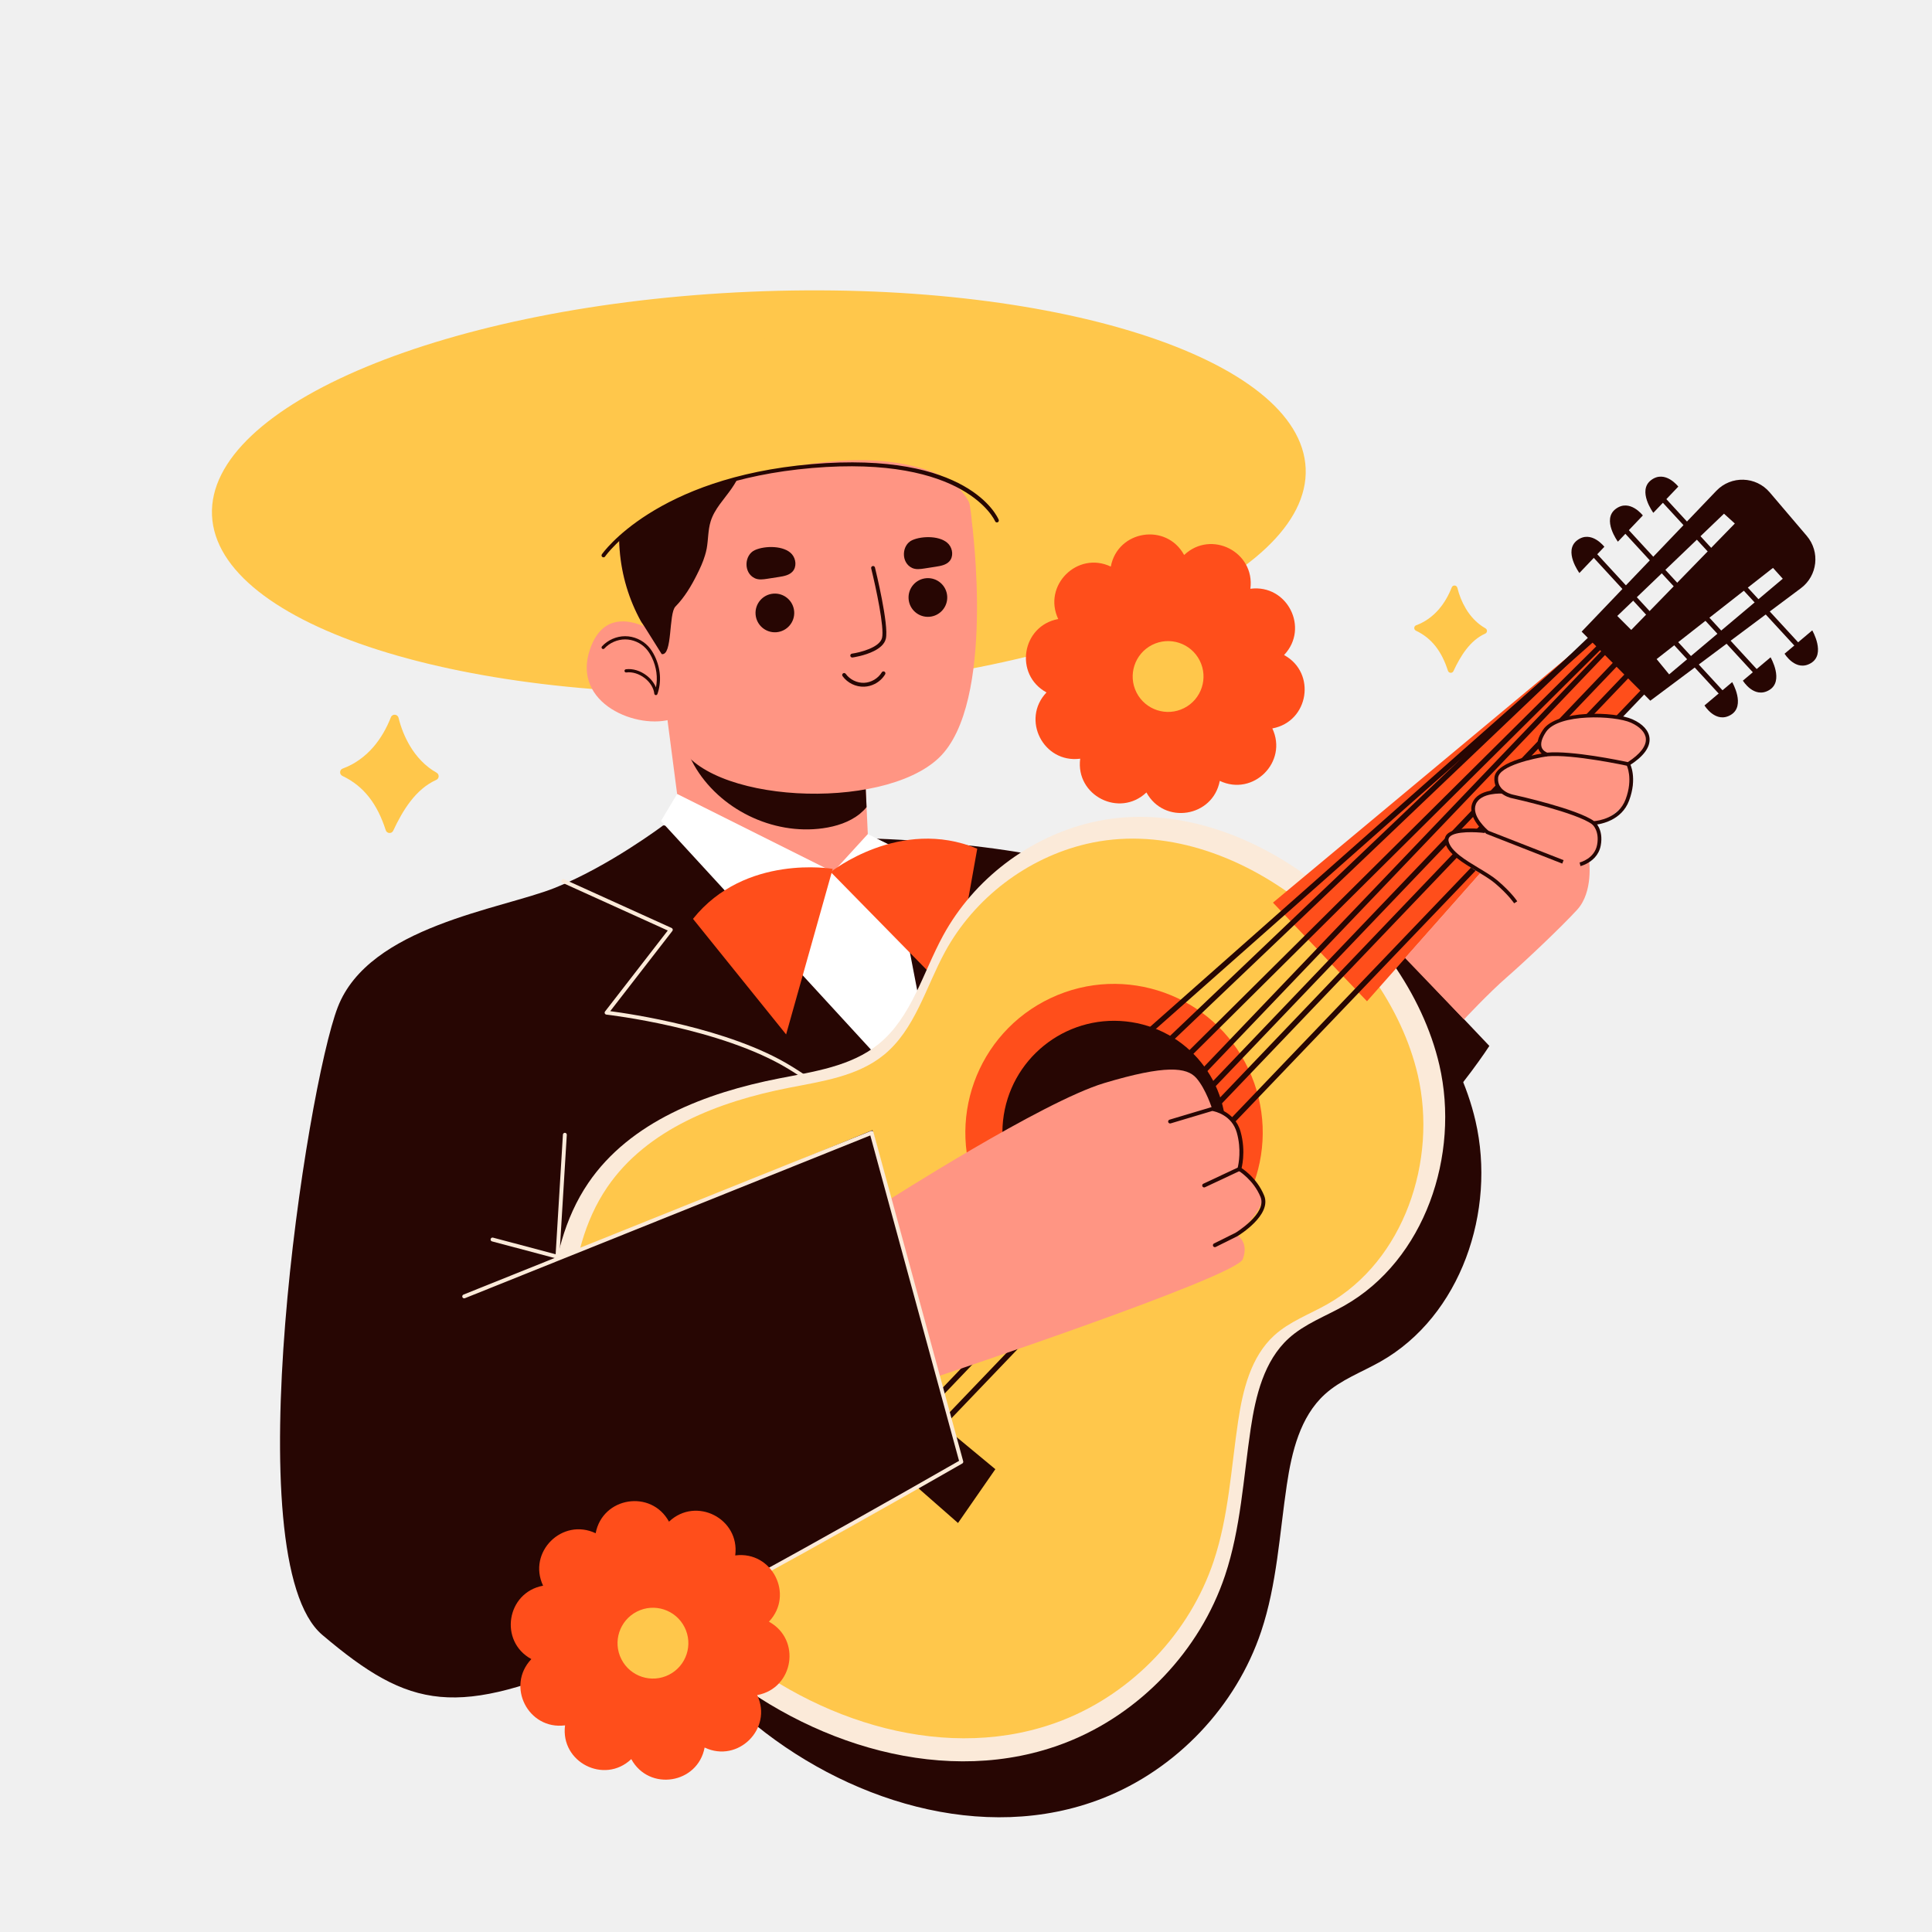
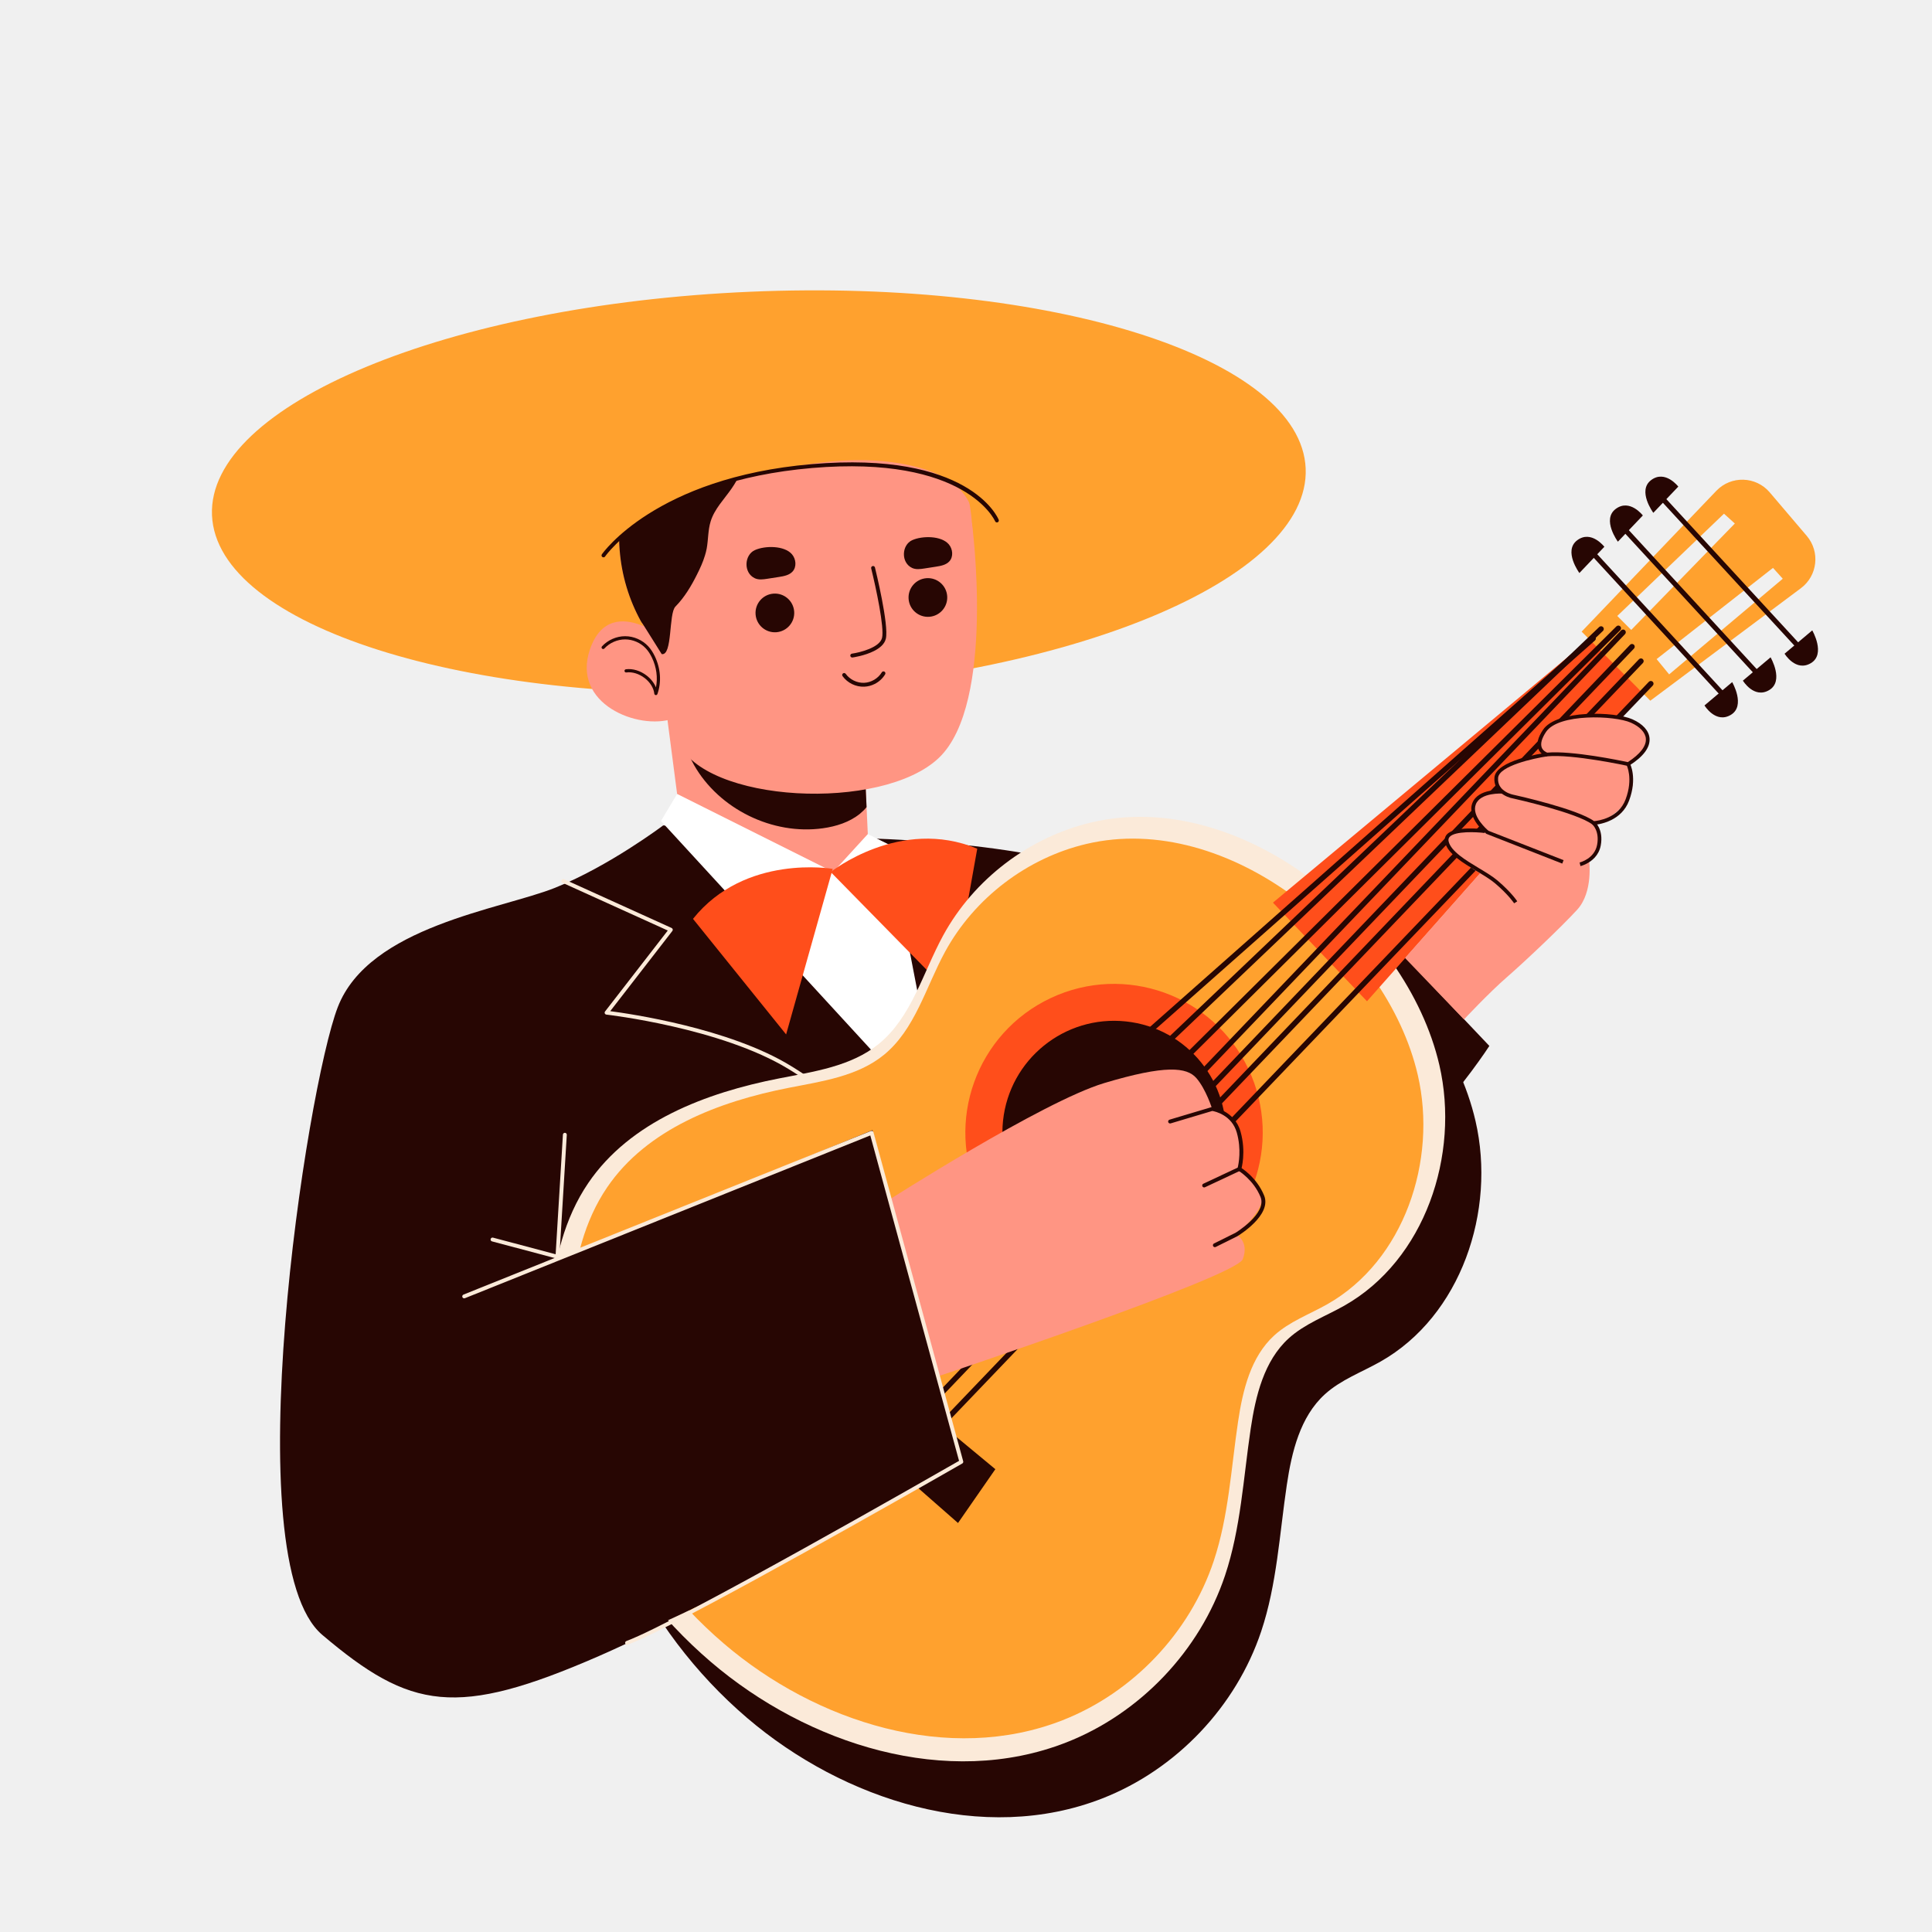
<svg xmlns="http://www.w3.org/2000/svg" version="1.1" id="Capa_1" x="0px" y="0px" viewBox="0 0 512 512" style="enable-background:new 0 0 512 512;" xml:space="preserve" width="512" height="512">
  <defs id="defs103" />
  <g id="g103">
    <g id="g102">
      <g id="g98" transform="rotate(-4.739163,219.7233,169.9745)">
        <g id="g56" transform="rotate(-22.21512,256.4361,255.1959)">
          <path style="fill:#270603" d="m 313.32,292.911 c 1.001,-1.001 33.369,-7.341 33.369,-7.341 l 15.35,51.721 c 0,0 -44.047,25.694 -71.743,16.017 -27.696,-9.677 23.024,-60.397 23.024,-60.397 z" id="path2" />
          <path style="fill:#270603" d="m 193.372,185.957 c 0,0 -17.715,3.142 -33.075,1.745 -15.359,-1.396 -48.521,-13.265 -65.626,2.094 -17.104,15.36 -90.933,118.162 -79.065,146.437 11.869,28.275 21.643,35.78 62.833,38.224 41.191,2.444 221.837,-0.349 221.837,-0.349 0,0 7.68,-98.788 -3.84,-117.638 -11.519,-18.85 -55.773,-42.576 -55.773,-42.576 z" id="path3" />
          <path style="fill:#fbead9" d="m 230.112,289.536 c -0.047,0 -0.095,-0.006 -0.143,-0.021 -0.273,-0.079 -0.431,-0.364 -0.352,-0.638 4.25,-14.713 26.738,-31.467 30.436,-34.143 l -14.609,-15.629 c -0.104,-0.111 -0.153,-0.263 -0.135,-0.414 0.018,-0.151 0.103,-0.286 0.23,-0.369 l 16.057,-10.472 c 0.239,-0.155 0.557,-0.088 0.712,0.15 0.156,0.238 0.088,0.557 -0.15,0.712 l -15.543,10.137 14.591,15.61 c 0.102,0.108 0.151,0.256 0.136,0.404 -0.015,0.148 -0.093,0.282 -0.215,0.368 -0.26,0.184 -26.085,18.578 -30.521,33.932 -0.064,0.227 -0.27,0.373 -0.494,0.373 z" id="path4" />
          <path style="fill:#fbead9" d="m 208.818,293.725 c -0.239,0 -0.453,-0.167 -0.504,-0.41 -0.035,-0.167 -3.605,-16.883 -14.595,-34.742 -10.983,-17.848 -36.244,-34.581 -36.498,-34.748 -0.155,-0.102 -0.244,-0.281 -0.23,-0.466 0.013,-0.186 0.125,-0.35 0.294,-0.43 l 24.543,-11.59 -19.141,-23.926 c -0.178,-0.222 -0.142,-0.546 0.081,-0.724 0.223,-0.178 0.545,-0.142 0.724,0.081 l 19.548,24.435 c 0.098,0.123 0.135,0.284 0.1,0.438 -0.036,0.153 -0.14,0.282 -0.282,0.35 l -24.315,11.482 c 4.323,2.954 26.033,18.275 36.053,34.558 11.089,18.02 14.692,34.904 14.727,35.072 0.058,0.278 -0.121,0.551 -0.399,0.609 -0.035,0.008 -0.071,0.011 -0.106,0.011 z" id="path5" />
          <polygon style="fill:#ffffff" points="244.424,217.635 240.664,212.585 200.441,180.197 193.372,184.648 223.218,291.465 " id="polygon5" />
          <g id="g20">
-             <ellipse transform="matrix(0.4147,-0.91,0.91,0.4147,41.8898,302.4231)" style="fill:#ffc74b" cx="256.022" cy="118.65" rx="53.071" ry="145.044" id="ellipse5" />
+             <ellipse transform="matrix(0.4147,-0.91,0.91,0.4147,41.8898,302.4231)" style="fill:#ffa12e;fill-opacity:1" cx="256.022" cy="118.65" rx="53.071" ry="145.044" id="ellipse5" />
            <g id="g17">
              <g id="g6">
                <polygon style="fill:#ff9583" points="240.664,212.585 243.612,206.061 248.975,194.227 211.15,162.818 207.64,159.891 200.441,180.197 227.931,217.374 " id="polygon6" />
                <path style="fill:#270603" d="m 207.906,175.389 c 0.629,13.445 10.107,26.051 22.847,30.43 3.358,1.155 7.018,1.766 10.502,1.017 0.878,-0.203 1.671,-0.442 2.356,-0.775 l 5.364,-11.834 -37.826,-31.409 c -2.594,3.426 -3.439,8.177 -3.243,12.571 z" id="path6" />
              </g>
              <g id="g14">
                <path style="fill:#ff9583" d="m 302.623,151.614 c 0,0 -0.021,0.041 -0.041,0.123 -16.509,41.139 -75.982,34.761 -87.816,-3.445 -1.066,-3.384 -1.743,-7.034 -1.989,-10.931 v -0.02 c -0.02,-0.246 -0.041,-0.513 -0.061,-0.759 -0.041,-0.41 -0.082,-0.8 -0.062,-1.21 v -0.246 c 0,0 0,0 -0.021,0 -0.225,-6.522 0.923,-13.187 3.589,-19.585 4.799,-11.607 14.417,-21.021 26.127,-25.553 0.021,-0.021 0.041,-0.021 0.082,0 6.275,-2.523 13.125,-3.568 19.893,-3.138 3.63,0.205 7.26,0.861 10.726,1.948 26.271,7.772 40.339,37.55 29.573,62.816 z" id="path7" />
                <path style="fill:#ff9583" d="m 302.628,151.607 c 0,0 -15.926,45.41 -35.946,51.489 -20.019,6.079 -61.08,-17.531 -59.77,-35.224 1.31,-17.694 10.614,-47.249 10.614,-47.249 z" id="path8" />
                <g id="g12">
                  <g id="g11">
                    <g id="g10">
                      <path style="fill:#270603" d="m 250.008,151.16 c -1.091,2.613 -4.095,3.847 -6.709,2.756 -2.613,-1.092 -3.847,-4.095 -2.756,-6.709 1.092,-2.614 4.095,-3.847 6.709,-2.756 2.614,1.092 3.847,4.096 2.756,6.709 z" id="path9" />
                      <path style="fill:#270603" d="m 288.009,165.892 c -1.091,2.614 -4.095,3.847 -6.708,2.756 -2.613,-1.092 -3.848,-4.095 -2.756,-6.709 1.092,-2.613 4.095,-3.847 6.709,-2.756 2.612,1.092 3.846,4.095 2.755,6.709 z" id="path10" />
                    </g>
                  </g>
                </g>
                <g id="g13">
                  <path style="fill:#ff9583" d="m 208.453,161.921 c 0.426,0.055 0.835,0.104 1.242,0.11 l 5.258,-14.252 1.746,-4.767 c 0,0 -0.615,-1.462 -1.774,-3.336 -0.427,-0.689 -0.917,-1.425 -1.483,-2.172 -0.148,-0.184 -0.288,-0.386 -0.436,-0.57 0,0 0,0 -0.017,-0.007 -0.213,-0.273 -0.443,-0.553 -0.698,-0.823 -0.01,-0.025 -0.02,-0.049 -0.038,-0.057 -3.437,-3.806 -8.657,-6.619 -14.986,-0.518 -11.081,10.676 1.641,24.98 11.186,26.392 z" id="path12" />
                  <path style="fill:#270603" d="m 207.493,154.351 c -0.082,0 -0.164,-0.023 -0.235,-0.071 -0.165,-0.109 -0.232,-0.318 -0.163,-0.503 0.53,-1.409 0.39,-3.164 -0.385,-4.815 -0.803,-1.712 -2.178,-3.044 -3.678,-3.564 -0.222,-0.077 -0.339,-0.319 -0.262,-0.541 0.077,-0.221 0.319,-0.338 0.541,-0.262 1.712,0.594 3.27,2.091 4.168,4.006 0.603,1.285 0.86,2.635 0.76,3.883 1.622,-2.044 2.564,-4.706 2.625,-7.516 0.024,-1.079 -0.082,-2.018 -0.321,-2.869 -0.558,-1.98 -1.985,-3.718 -3.819,-4.65 -1.834,-0.932 -4.08,-1.061 -6.008,-0.343 -0.22,0.081 -0.464,-0.03 -0.546,-0.25 -0.082,-0.22 0.03,-0.464 0.25,-0.546 2.145,-0.798 4.646,-0.657 6.688,0.382 2.042,1.037 3.631,2.973 4.251,5.177 0.263,0.934 0.378,1.954 0.353,3.118 -0.079,3.589 -1.511,6.96 -3.929,9.248 -0.079,0.076 -0.185,0.116 -0.29,0.116 z" id="path13" />
                </g>
              </g>
              <path style="fill:#270603" d="m 260.344,177.953 c -0.957,0 -1.915,-0.199 -2.797,-0.602 -2.044,-0.933 -3.529,-2.892 -3.874,-5.113 -0.044,-0.281 0.148,-0.544 0.43,-0.588 0.282,-0.049 0.544,0.149 0.588,0.43 0.288,1.854 1.577,3.555 3.284,4.334 1.707,0.781 3.837,0.64 5.426,-0.358 0.241,-0.151 0.559,-0.078 0.71,0.163 0.151,0.241 0.078,0.559 -0.163,0.71 -1.083,0.678 -2.343,1.024 -3.604,1.024 z" id="path14" />
              <g id="g16">
                <path style="fill:#270603" d="m 256.362,137.387 c 0.385,1.607 -0.36,3.524 -1.898,4.13 -1.237,0.487 -2.627,0.076 -3.891,-0.337 -0.994,-0.325 -1.988,-0.65 -2.982,-0.975 -1.063,-0.347 -2.189,-0.738 -2.88,-1.617 -2.089,-2.661 0.273,-6.789 3.39,-6.648 2.936,0.132 7.539,2.436 8.261,5.447 z" id="path15" />
                <path style="fill:#270603" d="m 294.602,153.866 c 0.38,1.586 -0.355,3.478 -1.873,4.076 -1.221,0.481 -2.592,0.075 -3.84,-0.333 -0.981,-0.321 -1.962,-0.641 -2.943,-0.962 -1.049,-0.343 -2.161,-0.728 -2.842,-1.596 -2.062,-2.627 0.269,-6.7 3.346,-6.561 2.897,0.131 7.44,2.405 8.152,5.376 z" id="path16" />
              </g>
            </g>
            <path style="fill:#270603" d="m 264.147,170.089 c -2.779,0 -5.692,-0.989 -5.884,-1.055 -0.269,-0.093 -0.412,-0.386 -0.319,-0.655 0.093,-0.269 0.386,-0.411 0.655,-0.319 1.912,0.659 7.254,1.923 8.997,-0.11 1.799,-2.099 4.567,-12.506 5.78,-17.715 0.064,-0.277 0.344,-0.45 0.618,-0.385 0.277,0.064 0.449,0.341 0.385,0.618 -0.146,0.625 -3.59,15.34 -6.001,18.152 -0.956,1.115 -2.57,1.469 -4.231,1.469 z" id="path17" />
            <path style="fill:#270603" d="m 262.611,99.872 c -2.194,6.234 -6.788,11.608 -12.612,14.725 -3.035,1.641 -6.481,2.748 -8.88,5.229 -1.702,1.743 -2.728,3.999 -4.204,5.947 -0.39,0.513 -0.82,0.985 -1.271,1.456 -1.251,1.313 -2.707,2.461 -4.184,3.548 -2.748,2.03 -5.681,3.876 -8.921,4.963 -2.461,0.82 -6.583,11.355 -8.942,9.571 -0.041,-0.021 -0.82,-9.797 -0.943,-9.94 v -0.246 c 0,0 0,0 -0.021,0 -0.225,-6.522 0.923,-13.187 3.589,-19.585 4.799,-11.607 14.417,-21.021 26.127,-25.553 0.021,-0.021 0.041,-0.021 0.082,0 6.275,-2.523 13.125,-3.568 19.893,-3.138 2.113,3.917 1.764,8.818 0.287,13.023 z" id="path18" />
-             <path style="fill:#ffc74b" d="m 212.091,127.051 c -2.629,-0.598 -2.776,-3.887 -2.484,-6.567 0.292,-2.68 2.187,-4.988 4.499,-6.375 2.312,-1.387 5.008,-1.978 7.673,-2.385 14.082,-2.152 28.495,0.282 42.2,4.167 11.722,3.323 23.426,7.88 32.505,16.006 2.766,2.475 5.299,5.324 6.753,8.739 1.454,3.415 1.714,7.473 0.037,10.784 0.834,1.088 1.736,1.004 3.081,0.736 1.344,-0.269 2.534,-1.023 3.687,-1.764 2.476,-1.591 4.975,-3.216 6.963,-5.386 5.151,-5.624 6.044,-14.11 4.421,-21.561 -2.336,-10.725 -9.259,-20.092 -17.921,-26.835 -8.661,-6.743 -18.985,-11.056 -29.513,-14.16 -10.549,-3.11 -21.799,-5.077 -32.523,-2.634 -16.237,3.7 -29.415,18.24 -31.505,34.762 -0.279,2.205 -0.378,4.428 -0.476,6.648" id="path19" />
+             <path style="fill:#ffa12e;fill-opacity:1" d="m 212.091,127.051 c -2.629,-0.598 -2.776,-3.887 -2.484,-6.567 0.292,-2.68 2.187,-4.988 4.499,-6.375 2.312,-1.387 5.008,-1.978 7.673,-2.385 14.082,-2.152 28.495,0.282 42.2,4.167 11.722,3.323 23.426,7.88 32.505,16.006 2.766,2.475 5.299,5.324 6.753,8.739 1.454,3.415 1.714,7.473 0.037,10.784 0.834,1.088 1.736,1.004 3.081,0.736 1.344,-0.269 2.534,-1.023 3.687,-1.764 2.476,-1.591 4.975,-3.216 6.963,-5.386 5.151,-5.624 6.044,-14.11 4.421,-21.561 -2.336,-10.725 -9.259,-20.092 -17.921,-26.835 -8.661,-6.743 -18.985,-11.056 -29.513,-14.16 -10.549,-3.11 -21.799,-5.077 -32.523,-2.634 -16.237,3.7 -29.415,18.24 -31.505,34.762 -0.279,2.205 -0.378,4.428 -0.476,6.648" id="path19" />
            <path style="fill:#270603" d="m 308.829,154.531 c -0.013,0 -0.027,-0.001 -0.041,-0.002 -0.283,-0.022 -0.495,-0.27 -0.473,-0.553 0.015,-0.19 1.015,-19.211 -36.856,-34.564 -38.033,-15.419 -59.3,-4.071 -59.51,-3.954 -0.25,0.138 -0.562,0.048 -0.7,-0.201 -0.138,-0.249 -0.048,-0.562 0.2,-0.7 0.213,-0.12 21.868,-11.72 60.396,3.9 38.654,15.67 37.562,34.794 37.497,35.601 -0.022,0.27 -0.247,0.473 -0.513,0.473 z" id="path20" />
          </g>
          <g id="g22">
            <path style="fill:#ff4e1b" d="m 228.192,216.588 c 0,0 -18.85,-14.137 -39.009,-4.974 l 8.116,38.485 z" id="path21" />
            <path style="fill:#ff4e1b" d="m 227.341,217.092 c 0,0 23.073,-4.776 37.42,12.091 l -23.716,31.378 z" id="path22" />
          </g>
          <g id="g44">
            <path style="fill:#270603" d="m 349.755,353.344 c -5.9,23.778 -26.859,44.33 -51.333,45.437 -5.721,0.259 -11.576,-0.477 -17.098,1.043 -8.534,2.348 -14.719,9.605 -19.851,16.816 -7.635,10.729 -14.282,22.311 -23.666,31.549 -14.973,14.741 -36.633,22.408 -57.545,20.37 -33.671,-3.281 -61.348,-30.473 -74.3,-61.725 -13.771,-33.228 -13.168,-73.039 5.308,-103.9 5.781,-9.655 13.388,-18.506 23.245,-23.936 17.278,-9.517 38.646,-7.199 57.62,-1.806 9.072,2.578 18.498,5.827 27.717,3.84 10.989,-2.368 18.971,-11.529 28.244,-17.885 14,-9.595 32.137,-12.913 48.627,-8.894 39.302,9.579 62.318,61.67 53.032,99.091 z" id="path23" />
            <path style="fill:#fbead9" d="m 347.937,335.788 c -5.9,23.778 -26.859,44.33 -51.333,45.437 -5.721,0.259 -11.576,-0.477 -17.098,1.043 -8.534,2.348 -14.719,9.605 -19.851,16.816 -7.635,10.729 -14.282,22.311 -23.666,31.549 -14.973,14.741 -36.633,22.408 -57.545,20.37 -33.671,-3.281 -61.348,-30.473 -74.3,-61.725 -13.771,-33.228 -13.168,-73.04 5.308,-103.9 5.781,-9.655 13.388,-18.507 23.245,-23.936 17.278,-9.517 38.646,-7.199 57.62,-1.807 9.072,2.578 18.498,5.828 27.717,3.84 10.989,-2.368 18.971,-11.529 28.244,-17.885 14,-9.596 32.137,-12.913 48.627,-8.894 39.302,9.579 62.317,61.67 53.032,99.092 z" id="path24" />
-             <path style="fill:#ffc74b" d="m 341.641,335.561 c -5.62,22.649 -25.585,42.226 -48.897,43.281 -5.45,0.246 -11.027,-0.454 -16.286,0.993 -8.129,2.236 -14.021,9.149 -18.909,16.018 -7.273,10.219 -13.605,21.252 -22.543,30.052 -14.263,14.041 -34.894,21.344 -54.814,19.403 -32.072,-3.125 -58.436,-29.026 -70.774,-58.795 -13.117,-31.651 -12.543,-69.573 5.056,-98.968 5.506,-9.197 12.753,-17.628 22.141,-22.8 16.458,-9.065 36.812,-6.857 54.885,-1.721 8.642,2.456 17.62,5.551 26.402,3.658 10.468,-2.256 18.071,-10.982 26.903,-17.036 13.335,-9.14 30.612,-12.3 46.319,-8.472 37.439,9.123 59.362,58.742 50.517,94.387 z" id="path25" />
+             <path style="fill:#ffa12e;fill-opacity:1" d="m 341.641,335.561 c -5.62,22.649 -25.585,42.226 -48.897,43.281 -5.45,0.246 -11.027,-0.454 -16.286,0.993 -8.129,2.236 -14.021,9.149 -18.909,16.018 -7.273,10.219 -13.605,21.252 -22.543,30.052 -14.263,14.041 -34.894,21.344 -54.814,19.403 -32.072,-3.125 -58.436,-29.026 -70.774,-58.795 -13.117,-31.651 -12.543,-69.573 5.056,-98.968 5.506,-9.197 12.753,-17.628 22.141,-22.8 16.458,-9.065 36.812,-6.857 54.885,-1.721 8.642,2.456 17.62,5.551 26.402,3.658 10.468,-2.256 18.071,-10.982 26.903,-17.036 13.335,-9.14 30.612,-12.3 46.319,-8.472 37.439,9.123 59.362,58.742 50.517,94.387 z" id="path25" />
            <g id="g35">
              <polygon style="fill:#ff4e1b" points="328.132,277.448 338.499,312.039 440.518,271.812 435.713,252.912 " id="polygon25" />
              <g id="g26">
                <circle transform="matrix(0.0302,-0.9995,0.9995,0.0302,-57.4906,566.0998)" style="fill:#ff4e1b" cx="262.999" cy="312.678" id="ellipse25" r="39.4" />
                <path style="fill:#270603" d="m 238.17,296.544 c -8.911,13.713 -5.018,32.053 8.695,40.964 13.713,8.911 32.053,5.018 40.964,-8.695 8.911,-13.713 5.018,-32.053 -8.695,-40.964 -13.713,-8.911 -32.054,-5.018 -40.964,8.695 z" id="path26" />
              </g>
              <polygon style="fill:#270603" points="179.216,386.162 194.501,377.933 164.77,309.231 150.201,313.58 " id="polygon26" />
-               <path style="fill:#270603" d="m 433.604,250.51 7.925,24.568 49.088,-8.487 c 5.443,-0.946 8.941,-6.273 7.674,-11.635 l -3.521,-14.722 c -1.307,-5.522 -7.095,-8.682 -12.446,-6.804 z m 14.413,15.494 38.446,-7.566 1.008,3.738 -38.33,8.944 z m -2.493,-9.938 -1.615,-4.979 37.49,-11.336 1.379,3.625 z" id="path27" />
+               <path style="fill:#ffa12e;fill-opacity:1" d="m 433.604,250.51 7.925,24.568 49.088,-8.487 c 5.443,-0.946 8.941,-6.273 7.674,-11.635 l -3.521,-14.722 c -1.307,-5.522 -7.095,-8.682 -12.446,-6.804 z m 14.413,15.494 38.446,-7.566 1.008,3.738 -38.33,8.944 z m -2.493,-9.938 -1.615,-4.979 37.49,-11.336 1.379,3.625 z" id="path27" />
              <g id="g34">
                <path style="fill:#270603" d="m 182.784,363.197 c -0.297,0 -0.575,-0.186 -0.679,-0.481 -0.131,-0.375 0.066,-0.785 0.441,-0.917 L 443.46,270.436 c 0.376,-0.131 0.785,0.067 0.917,0.441 0.131,0.375 -0.066,0.785 -0.441,0.917 l -260.914,91.363 c -0.079,0.027 -0.159,0.04 -0.238,0.04 z" id="path28" />
                <path style="fill:#270603" d="m 180.481,357.833 c -0.297,0 -0.574,-0.185 -0.678,-0.481 -0.131,-0.375 0.065,-0.785 0.44,-0.917 l 263.596,-92.514 c 0.376,-0.133 0.785,0.065 0.917,0.44 0.131,0.375 -0.065,0.785 -0.44,0.917 L 180.72,357.792 c -0.079,0.028 -0.159,0.041 -0.239,0.041 z" id="path29" />
                <path style="fill:#270603" d="m 180.105,353.35 c -0.297,0 -0.574,-0.185 -0.678,-0.481 -0.131,-0.375 0.065,-0.785 0.44,-0.917 l 263.595,-92.514 c 0.376,-0.131 0.785,0.065 0.917,0.44 0.131,0.375 -0.065,0.785 -0.44,0.917 l -263.595,92.514 c -0.079,0.027 -0.159,0.041 -0.239,0.041 z" id="path30" />
                <path style="fill:#270603" d="m 179.729,348.866 c -0.297,0 -0.574,-0.185 -0.678,-0.481 -0.131,-0.375 0.065,-0.785 0.44,-0.917 l 263.595,-92.514 c 0.377,-0.132 0.785,0.065 0.917,0.44 0.131,0.375 -0.065,0.785 -0.44,0.917 l -263.595,92.514 c -0.08,0.028 -0.16,0.041 -0.239,0.041 z" id="path31" />
                <path style="fill:#270603" d="m 171.629,342.021 c -0.304,0 -0.586,-0.194 -0.685,-0.499 -0.121,-0.378 0.086,-0.783 0.464,-0.905 L 442.455,253.44 c 0.38,-0.121 0.784,0.087 0.905,0.464 0.122,0.378 -0.086,0.783 -0.464,0.905 L 171.85,341.987 c -0.074,0.023 -0.148,0.034 -0.221,0.034 z" id="path32" />
                <path style="fill:#270603" d="m 167.485,334.034 c -0.309,0 -0.595,-0.202 -0.688,-0.513 -0.114,-0.38 0.102,-0.781 0.482,-0.895 l 271.037,-81.099 c 0.379,-0.116 0.781,0.102 0.895,0.482 0.114,0.38 -0.102,0.781 -0.482,0.895 l -271.037,81.099 c -0.069,0.021 -0.138,0.031 -0.207,0.031 z" id="path33" />
                <path style="fill:#270603" d="m 166.301,324.062 c -0.32,0 -0.611,-0.215 -0.695,-0.539 -0.1,-0.384 0.131,-0.777 0.515,-0.876 l 269.204,-69.831 c 0.383,-0.101 0.777,0.131 0.876,0.515 0.099,0.384 -0.131,0.777 -0.515,0.876 l -269.204,69.831 c -0.061,0.016 -0.122,0.024 -0.181,0.024 z" id="path34" />
              </g>
            </g>
            <path style="fill:#270603" d="m 483.618,282.71 c -0.29,0 -0.557,-0.192 -0.639,-0.485 l -15.24,-54.306 c -0.099,-0.354 0.107,-0.72 0.46,-0.819 0.355,-0.098 0.721,0.107 0.819,0.46 l 15.24,54.306 c 0.099,0.354 -0.107,0.72 -0.46,0.819 -0.06,0.017 -0.121,0.025 -0.18,0.025 z" id="path35" />
            <path style="fill:#270603" d="m 470.711,284.404 c -0.29,0 -0.557,-0.192 -0.639,-0.485 l -15.24,-54.306 c -0.099,-0.354 0.107,-0.72 0.46,-0.819 0.355,-0.099 0.721,0.107 0.819,0.46 l 15.24,54.306 c 0.099,0.354 -0.107,0.72 -0.46,0.819 -0.06,0.017 -0.12,0.025 -0.18,0.025 z" id="path36" />
            <path style="fill:#270603" d="m 460.1,285.367 c -0.29,0 -0.557,-0.192 -0.639,-0.485 l -15.24,-54.306 c -0.099,-0.354 0.107,-0.72 0.46,-0.819 0.355,-0.099 0.721,0.107 0.819,0.46 l 15.24,54.306 c 0.099,0.354 -0.107,0.72 -0.46,0.819 -0.06,0.017 -0.121,0.025 -0.18,0.025 z" id="path37" />
            <g id="g40">
              <path style="fill:#270603" d="m 488.232,277.918 -9.342,2.185 c 0,0 0.416,5.698 5.081,5.389 4.665,-0.309 4.261,-7.574 4.261,-7.574 z" id="path38" />
              <path style="fill:#270603" d="m 475.151,279.273 -9.342,2.185 c 0,0 0.416,5.698 5.081,5.389 4.665,-0.31 4.261,-7.574 4.261,-7.574 z" id="path39" />
              <path style="fill:#270603" d="m 463.102,280.52 -9.342,2.185 c 0,0 0.416,5.698 5.081,5.389 4.666,-0.309 4.261,-7.574 4.261,-7.574 z" id="path40" />
            </g>
            <g id="g43">
              <path style="fill:#270603" d="m 440.117,236.393 9.047,-3.194 c 0,0 -1.037,-5.618 -5.64,-4.801 -4.604,0.818 -3.407,7.995 -3.407,7.995 z" id="path41" />
              <path style="fill:#270603" d="m 452.971,233.616 9.047,-3.194 c 0,0 -1.037,-5.618 -5.64,-4.801 -4.603,0.818 -3.407,7.995 -3.407,7.995 z" id="path42" />
              <path style="fill:#270603" d="m 464.811,231.058 9.047,-3.194 c 0,0 -1.037,-5.618 -5.64,-4.801 -4.603,0.818 -3.407,7.995 -3.407,7.995 z" id="path43" />
            </g>
          </g>
          <g id="g46">
            <path style="fill:#ff9583" d="m 201.122,301.593 c 0,0 48.712,-4.823 65.441,-1.796 16.729,3.026 21.463,6.17 22.404,9.909 0.941,3.739 0.029,9.183 0.029,9.183 0,0 4.389,3.198 3.477,8.641 -0.912,5.443 -4.272,8.798 -4.272,8.798 0,0 3.679,5.429 2.152,9.203 -1.528,3.773 -10.73,5.925 -10.73,5.925 0,0 2.266,3.178 -1.439,6.586 -3.705,3.409 -86.382,-8.98 -86.382,-8.98 l 10.138,-49.01" id="path44" />
            <path style="fill:#270603" d="m 288.201,336.843 c -0.005,0 -0.011,0 -0.016,0 l -10.298,-0.327 c -0.285,-0.009 -0.508,-0.247 -0.499,-0.531 0.009,-0.285 0.258,-0.528 0.531,-0.499 l 10.059,0.319 c 0.63,-0.728 3.083,-3.797 3.99,-8.376 0.936,-4.721 -2.561,-7.59 -3.18,-8.056 l -11.343,-2.066 c -0.28,-0.051 -0.465,-0.319 -0.415,-0.599 0.051,-0.28 0.317,-0.462 0.599,-0.415 l 11.458,2.087 c 0.072,0.013 0.141,0.042 0.202,0.084 0.048,0.034 4.825,3.429 3.688,9.164 -1.101,5.554 -4.271,8.914 -4.405,9.055 -0.097,0.103 -0.231,0.16 -0.371,0.16 z" id="path45" />
            <path style="fill:#270603" d="m 279.659,351.969 -6.411,-0.058 c -0.284,-0.003 -0.513,-0.235 -0.51,-0.52 0.003,-0.283 0.233,-0.51 0.515,-0.51 0.001,0 0.003,0 0.005,0 l 6.37,0.06 c 0.057,-0.006 9.831,-0.762 10.212,-5.452 0.402,-4.944 -2.048,-8.844 -2.072,-8.883 -0.153,-0.24 -0.083,-0.558 0.156,-0.711 0.238,-0.153 0.557,-0.084 0.711,0.156 0.109,0.169 2.663,4.22 2.231,9.521 -0.452,5.567 -10.768,6.366 -11.207,6.397 z" id="path46" />
          </g>
          <g id="g50">
            <path style="fill:#270603" d="m 104.446,274.883 101.755,8.203 -18.85,89.014 c 0,0 -128.808,10.472 -144.517,-10.472 -15.708,-20.944 61.612,-86.745 61.612,-86.745 z" id="path47" />
            <g id="g49">
              <path style="fill:#fbead9" d="m 99.219,375.64 c -5.695,0 -10.146,-0.121 -12.636,-0.41 -0.282,-0.033 -0.485,-0.289 -0.452,-0.571 0.033,-0.282 0.281,-0.485 0.571,-0.452 14.273,1.661 93.858,-2.281 100.225,-2.601 L 205.055,284.072 89.739,273.826 c -0.284,-0.025 -0.493,-0.275 -0.468,-0.559 0.025,-0.284 0.283,-0.483 0.559,-0.468 l 115.893,10.298 c 0.146,0.013 0.28,0.088 0.368,0.206 0.087,0.118 0.121,0.268 0.091,0.412 l -18.327,88.49 c -0.048,0.229 -0.244,0.398 -0.478,0.41 -0.714,0.036 -59.813,3.025 -88.158,3.025 z" id="path48" />
              <path style="fill:#fbead9" d="m 116.576,275.661 c -0.126,0 -0.249,-0.046 -0.343,-0.131 l -13.265,-11.869 c -0.212,-0.189 -0.23,-0.515 -0.041,-0.727 0.19,-0.212 0.516,-0.229 0.727,-0.041 l 12.796,11.449 16.088,-27.384 c 0.144,-0.246 0.46,-0.327 0.705,-0.183 0.246,0.144 0.328,0.459 0.183,0.705 l -16.407,27.926 c -0.078,0.133 -0.212,0.224 -0.364,0.248 -0.027,0.005 -0.053,0.007 -0.079,0.007 z" id="path49" />
            </g>
          </g>
          <g id="g55">
            <path style="fill:#ff9583" d="m 352.681,306.387 27.882,-10.996 c 0,0 -5.94,-9.006 -3.938,-12.009 2.002,-3.003 10.761,2.753 10.761,2.753 0,0 -2.252,-6.757 0.751,-8.259 3.003,-1.502 8.509,1.752 8.509,1.752 0,0 -2.753,-4.255 0.25,-6.006 3.003,-1.752 13.264,1.502 13.765,1.752 0.5,0.25 -3.254,-4.505 3.504,-6.257 6.757,-1.752 20.146,7.758 20.146,7.758 0,0 7.133,8.759 -5.631,10.511 0,0 0.5,6.006 -5.256,8.759 -5.756,2.753 -10.011,1.001 -10.011,1.001 0,0 1.251,6.006 -5.506,8.259 0,0 -2.753,8.009 -8.759,10.261 -6.006,2.252 -18.77,6.006 -24.776,7.508 -6.006,1.502 -15.146,4.811 -15.146,4.811 z" id="path50" />
            <path style="fill:#270603" d="m 428.526,287.894 -0.156,-0.127 c -0.116,-0.095 -11.651,-9.49 -17.888,-11.936 l -0.153,-0.095 c -0.05,-0.046 -1.233,-1.156 -1.042,-2.784 0.167,-1.417 1.307,-2.725 3.387,-3.886 5.662,-3.159 19.143,4.253 22.392,8.252 1.917,2.36 2.539,4.697 1.75,6.579 -0.931,2.221 -3.653,3.56 -8.09,3.979 z m -17.588,-12.937 c 6.066,2.425 16.434,10.738 17.895,11.923 3.877,-0.397 6.323,-1.559 7.08,-3.363 0.634,-1.511 0.048,-3.545 -1.606,-5.582 -3.018,-3.714 -15.979,-10.901 -21.154,-8.015 -1.759,0.982 -2.759,2.066 -2.89,3.135 -0.118,0.957 0.484,1.695 0.675,1.902 z" id="path51" />
            <path style="fill:#270603" d="m 418.054,298.574 c -2.701,0 -4.811,-0.965 -4.848,-0.982 l -0.16,-0.075 -0.075,-0.159 c -2.18,-4.603 -15.377,-15.489 -15.51,-15.598 -1.532,-1.114 -3.954,-4.093 -1.982,-7.269 2.39,-3.849 14.021,-0.028 15.34,0.42 l -0.315,0.928 c -3.379,-1.148 -12.514,-3.535 -14.191,-0.832 -1.982,3.194 1.596,5.866 1.75,5.978 0.566,0.464 13.224,10.908 15.712,15.784 0.948,0.388 6.135,2.258 10.07,-1.358 4.388,-4.033 4.348,-7.97 4.347,-8.01 l 0.979,-0.028 c 0.005,0.178 0.078,4.403 -4.663,8.759 -2.066,1.897 -4.427,2.442 -6.454,2.442 z" id="path52" />
            <path style="fill:#270603" d="m 401.16,302.979 -14.345,-16.14 c -0.113,-0.249 -2.741,-6.113 0.366,-8.949 3.114,-2.843 8.61,0.428 8.843,0.568 l -0.507,0.839 c -0.052,-0.031 -5.104,-3.032 -7.675,-0.683 -2.427,2.215 -0.43,7.133 -0.163,7.754 l 14.213,15.959 z" id="path53" />
            <path style="fill:#270603" d="m 406.822,305.922 c -0.931,0 -1.585,-0.147 -1.654,-0.164 l 0.224,-0.954 c 0.161,0.037 3.983,0.882 6.257,-2.074 2.28,-2.964 1.354,-5.294 1.313,-5.392 l 0.902,-0.383 c 0.05,0.118 1.208,2.932 -1.438,6.373 -1.673,2.174 -4.033,2.594 -5.604,2.594 z" id="path54" />
            <path style="fill:#270603" d="m 385.021,306.579 c -0.002,-0.025 -0.272,-2.624 -2.092,-6.991 -0.616,-1.479 -1.694,-3.202 -2.835,-5.026 -2.351,-3.758 -4.782,-7.644 -4.071,-10.666 0.19,-0.81 0.666,-1.384 1.376,-1.662 2.862,-1.117 8.951,2.907 9.636,3.37 l -0.549,0.812 c -1.744,-1.178 -6.717,-4.063 -8.73,-3.27 -0.413,0.162 -0.661,0.471 -0.779,0.973 -0.618,2.625 1.808,6.501 3.948,9.921 1.164,1.86 2.263,3.617 2.91,5.169 1.884,4.521 2.152,7.164 2.163,7.274 z" id="path55" />
          </g>
        </g>
-         <g id="g96" transform="rotate(-22.21512,256.4361,255.1959)">
-           <path style="fill:#ff4e1b" d="m 360.543,220.277 -0.042,0.015 0.021,0.031 c 5.524,8.104 -2.153,18.665 -11.566,15.912 l -0.045,-0.013 v 0 c -0.286,9.809 -12.713,13.847 -18.711,6.081 l -0.005,-0.006 -0.005,0.007 c -5.998,7.766 -18.425,3.728 -18.711,-6.081 v -0.001 l -0.045,0.013 c -9.413,2.754 -17.09,-7.809 -11.565,-15.912 l 0.021,-0.031 -0.042,-0.015 c -9.232,-3.307 -9.232,-16.363 0,-19.67 l 0.042,-0.015 -0.021,-0.031 c -5.524,-8.103 2.153,-18.665 11.566,-15.912 l 0.045,0.013 v 0 c 0.286,-9.808 12.713,-13.847 18.711,-6.081 l 0.005,0.006 0.005,-0.007 c 5.998,-7.766 18.425,-3.728 18.711,6.08 v 0.001 l 0.045,-0.013 c 9.413,-2.754 17.09,7.809 11.565,15.912 l -0.021,0.031 0.042,0.015 c 9.231,3.308 9.231,16.364 0,19.671 z" id="path96" />
-           <circle style="fill:#ffc74b" cx="330.527" cy="211.436" r="9.385" id="circle96" />
-         </g>
-         <g id="g97" transform="rotate(-22.21512,256.4361,255.1959)">
-           <path style="fill:#ff4e1b" d="m 122.735,386.742 -0.041,0.015 0.021,0.031 c 5.524,8.104 -2.153,18.665 -11.566,15.912 l -0.045,-0.013 v 0 c -0.286,9.808 -12.713,13.847 -18.711,6.081 l -0.005,-0.006 -0.005,0.007 c -5.998,7.766 -18.425,3.728 -18.711,-6.081 v -10e-4 l -0.045,0.013 c -9.413,2.754 -17.09,-7.809 -11.565,-15.912 l 0.021,-0.031 -0.041,-0.015 c -9.232,-3.307 -9.232,-16.363 0,-19.67 l 0.041,-0.015 -0.021,-0.031 c -5.524,-8.103 2.153,-18.665 11.566,-15.911 l 0.045,0.013 v 0 c 0.286,-9.808 12.713,-13.847 18.711,-6.081 l 0.005,0.006 0.005,-0.007 c 5.998,-7.766 18.425,-3.728 18.711,6.081 v 10e-4 l 0.045,-0.013 c 9.413,-2.754 17.09,7.809 11.565,15.912 l -0.021,0.031 0.041,0.015 c 9.232,3.306 9.232,16.362 0,19.669 z" id="path97" />
-           <circle style="fill:#ffc74b" cx="92.719" cy="377.901" r="9.385" id="circle97" />
-         </g>
      </g>
      <g id="g101" transform="translate(-89.26525,59.29763)">
-         <g id="g99" transform="translate(28.6924,-15.94022)">
-           <path style="fill:#ffc74b" d="m 162.796,176.648 c -2.195,-6.817 -5.696,-11.628 -11.477,-14.376 -0.856,-0.407 -0.804,-1.641 0.088,-1.962 3.122,-1.124 5.922,-3.17 8.103,-5.692 2.008,-2.321 3.523,-5.023 4.649,-7.886 0.384,-0.977 1.778,-0.878 2.032,0.14 0.646,2.589 1.58,5.005 3.026,7.449 1.717,2.901 4.128,5.456 7.054,7.093 0.767,0.429 0.728,1.542 -0.074,1.902 -5.503,2.47 -8.897,8.089 -11.416,13.467 -0.415,0.884 -1.686,0.794 -1.985,-0.135 z" id="path98" />
-         </g>
-         <g id="g100" transform="translate(195.7459,-110.944)">
-           <path style="fill:#ffc74b" d="m 277.235,229.395 c -1.62,-5.03 -4.203,-8.581 -8.469,-10.608 -0.632,-0.3 -0.594,-1.211 0.065,-1.448 2.304,-0.829 4.37,-2.339 5.979,-4.2 1.482,-1.713 2.599,-3.707 3.43,-5.819 0.284,-0.721 1.312,-0.648 1.499,0.103 0.477,1.911 1.166,3.694 2.233,5.497 1.267,2.141 3.046,4.026 5.205,5.234 0.566,0.317 0.537,1.138 -0.054,1.403 -4.061,1.823 -6.565,5.969 -8.424,9.937 -0.306,0.653 -1.243,0.586 -1.464,-0.099 z" id="path99" />
-         </g>
-       </g>
+ 			
+ 			
+ 		</g>
    </g>
  </g>
</svg>
